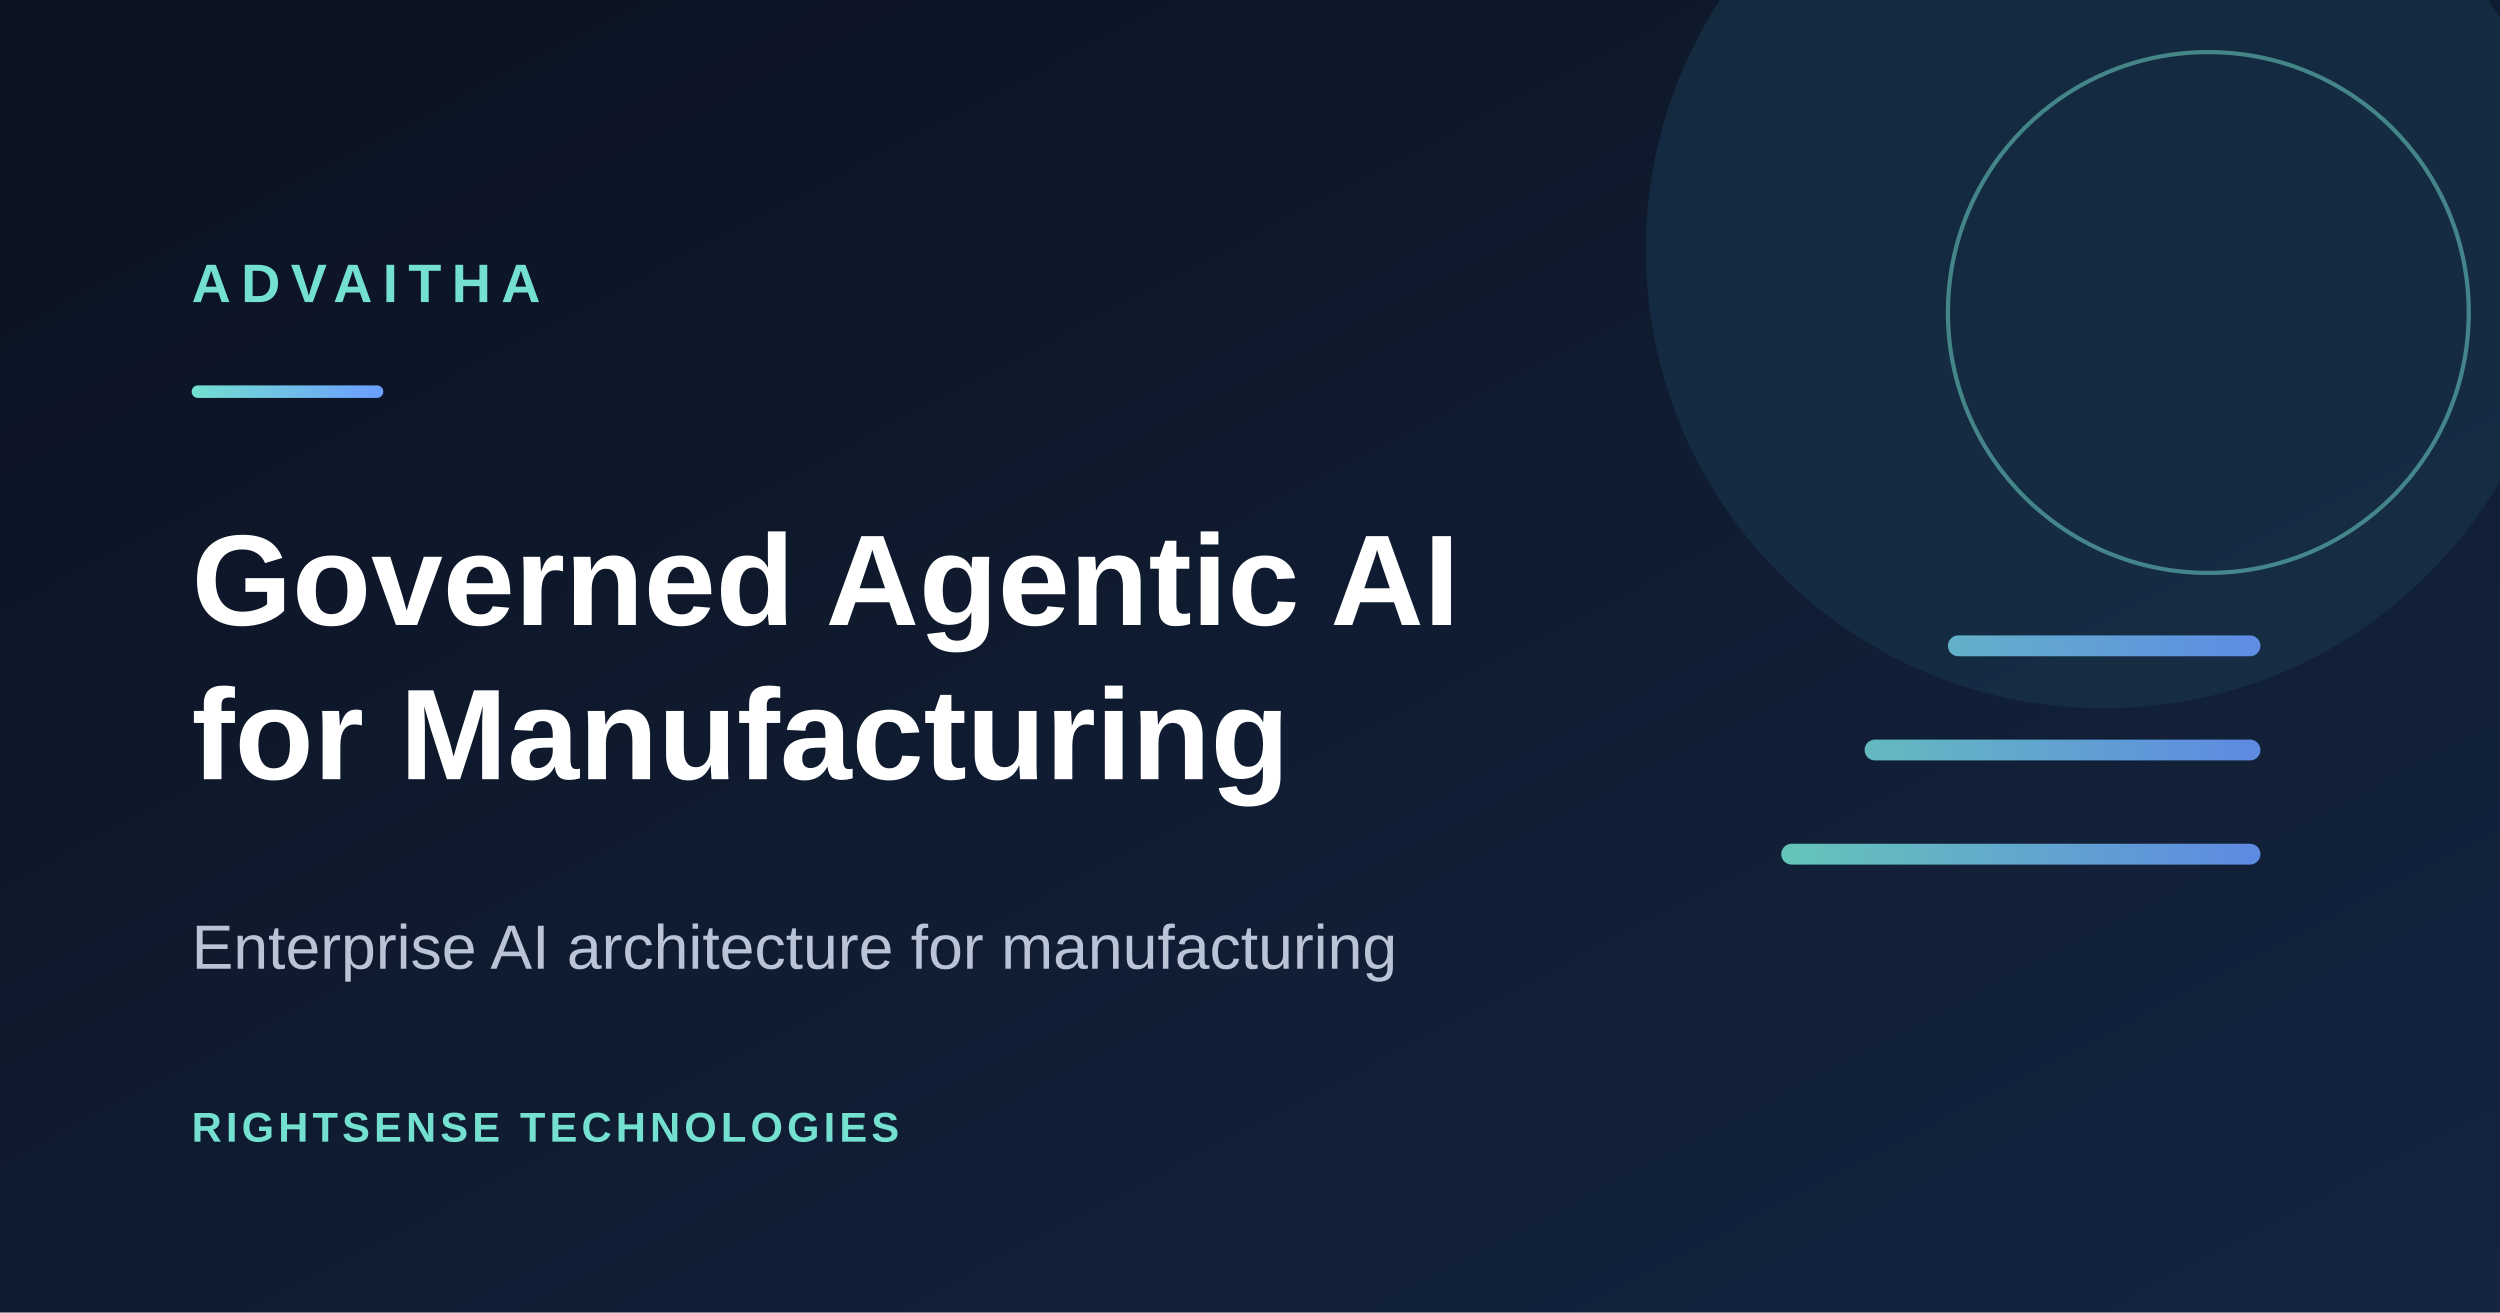
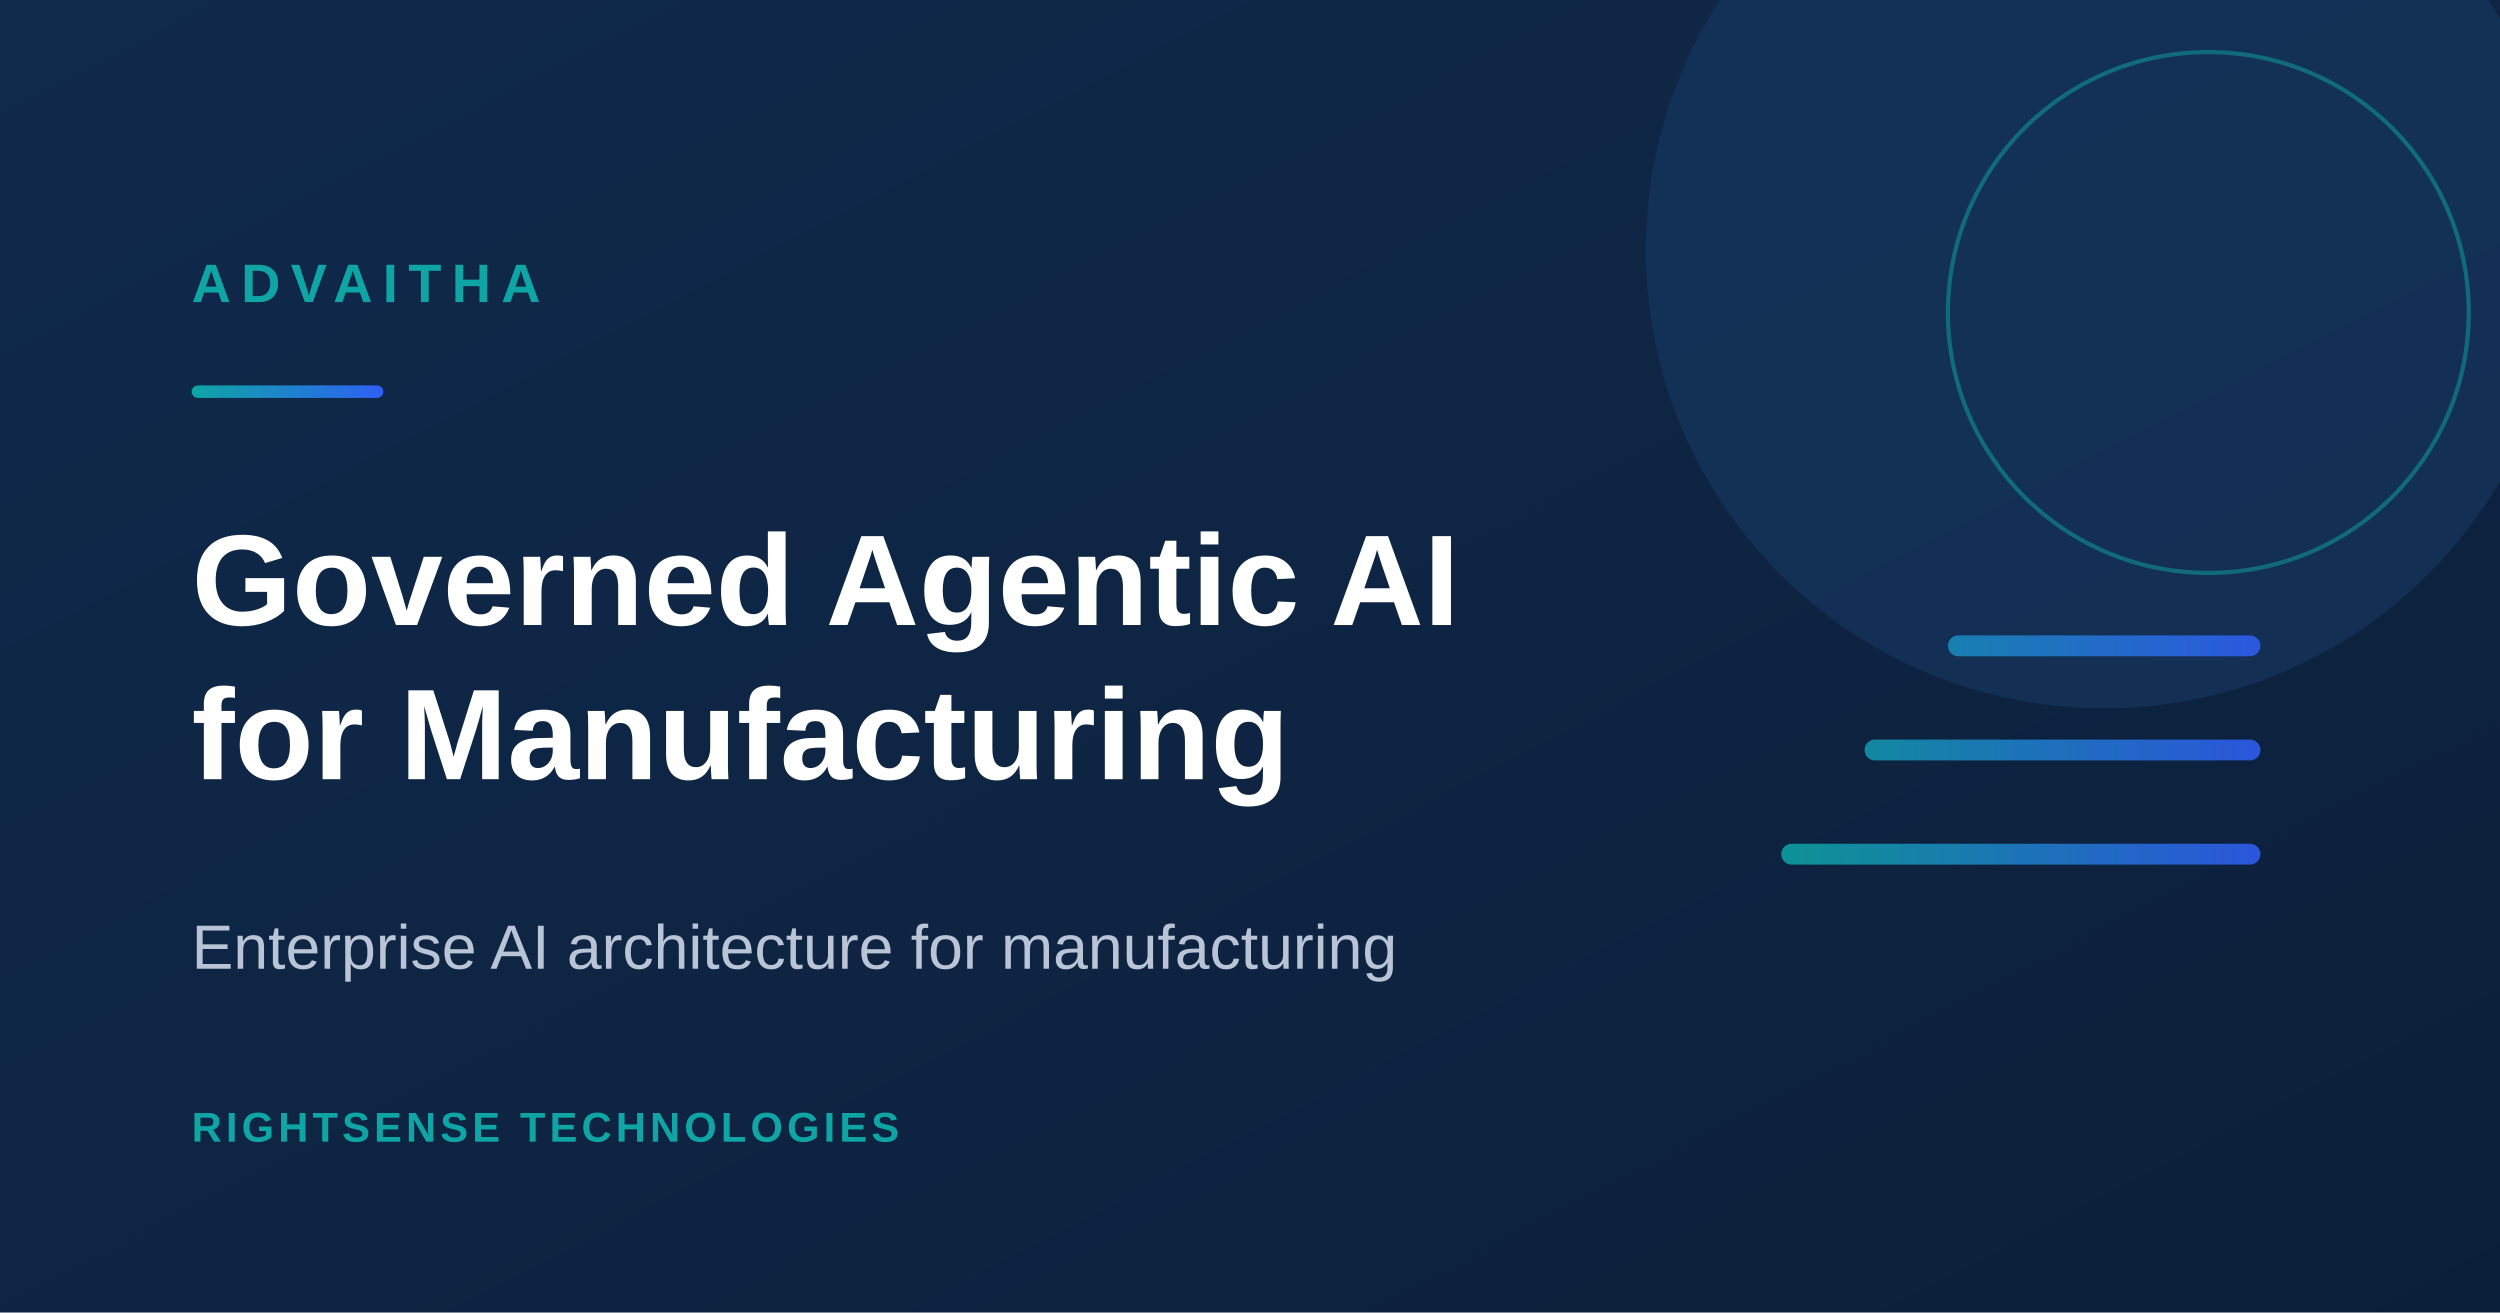
<svg xmlns="http://www.w3.org/2000/svg" width="1200" height="630" viewBox="0 0 1200 630" role="img" aria-labelledby="title desc">
  <defs>
    <linearGradient id="bg" x1="0" y1="0" x2="1" y2="1">
-       <stop offset="0" stop-color="#0b1220" />
-       <stop offset="1" stop-color="#142541" />
+       <stop offset="0" stop-color="#102a4c" />
+       <stop offset="1" stop-color="#0c1f3a" />
    </linearGradient>
    <linearGradient id="glow" x1="0" y1="0" x2="1" y2="0">
-       <stop offset="0" stop-color="#73e0d0" />
-       <stop offset="1" stop-color="#6b9dff" />
+       <stop offset="0" stop-color="#0ea5a4" />
+       <stop offset="1" stop-color="#2f60f5" />
    </linearGradient>
  </defs>
  <rect width="1200" height="630" fill="url(#bg)" />
-   <circle cx="1010" cy="120" r="220" fill="#17324a" opacity=".65" />
-   <circle cx="1060" cy="150" r="125" fill="none" stroke="#73e0d0" stroke-width="2" opacity=".5" />
+   <circle cx="1010" cy="120" r="220" fill="#16365f" opacity=".65" />
+   <circle cx="1060" cy="150" r="125" fill="none" stroke="#0ea5a4" stroke-width="2" opacity=".5" />
  <path d="M860 410h220M900 360h180M940 310h140" stroke="url(#glow)" stroke-width="10" stroke-linecap="round" opacity=".85" />
-   <text x="92" y="145" fill="#73e0d0" font-family="Arial, sans-serif" font-size="26" font-weight="700" letter-spacing="5">ADVAITHA</text>
+   <text x="92" y="145" fill="#0ea5a4" font-family="Arial, sans-serif" font-size="26" font-weight="700" letter-spacing="5">ADVAITHA</text>
  <rect x="92" y="185" width="92" height="6" rx="3" fill="url(#glow)" />
  <text x="92" y="300" fill="#fff" font-family="Arial, sans-serif" font-size="62" font-weight="800">Governed Agentic AI</text>
  <text x="92" y="374" fill="#fff" font-family="Arial, sans-serif" font-size="62" font-weight="800">for Manufacturing</text>
  <text x="92" y="465" fill="#b9c5d6" font-family="Arial, sans-serif" font-size="30">Enterprise AI architecture for manufacturing</text>
-   <text x="92" y="548" fill="#73e0d0" font-family="Arial, sans-serif" font-size="20" font-weight="700" letter-spacing="2">RIGHTSENSE TECHNOLOGIES</text>
+   <text x="92" y="548" fill="#0ea5a4" font-family="Arial, sans-serif" font-size="20" font-weight="700" letter-spacing="2">RIGHTSENSE TECHNOLOGIES</text>
</svg>
